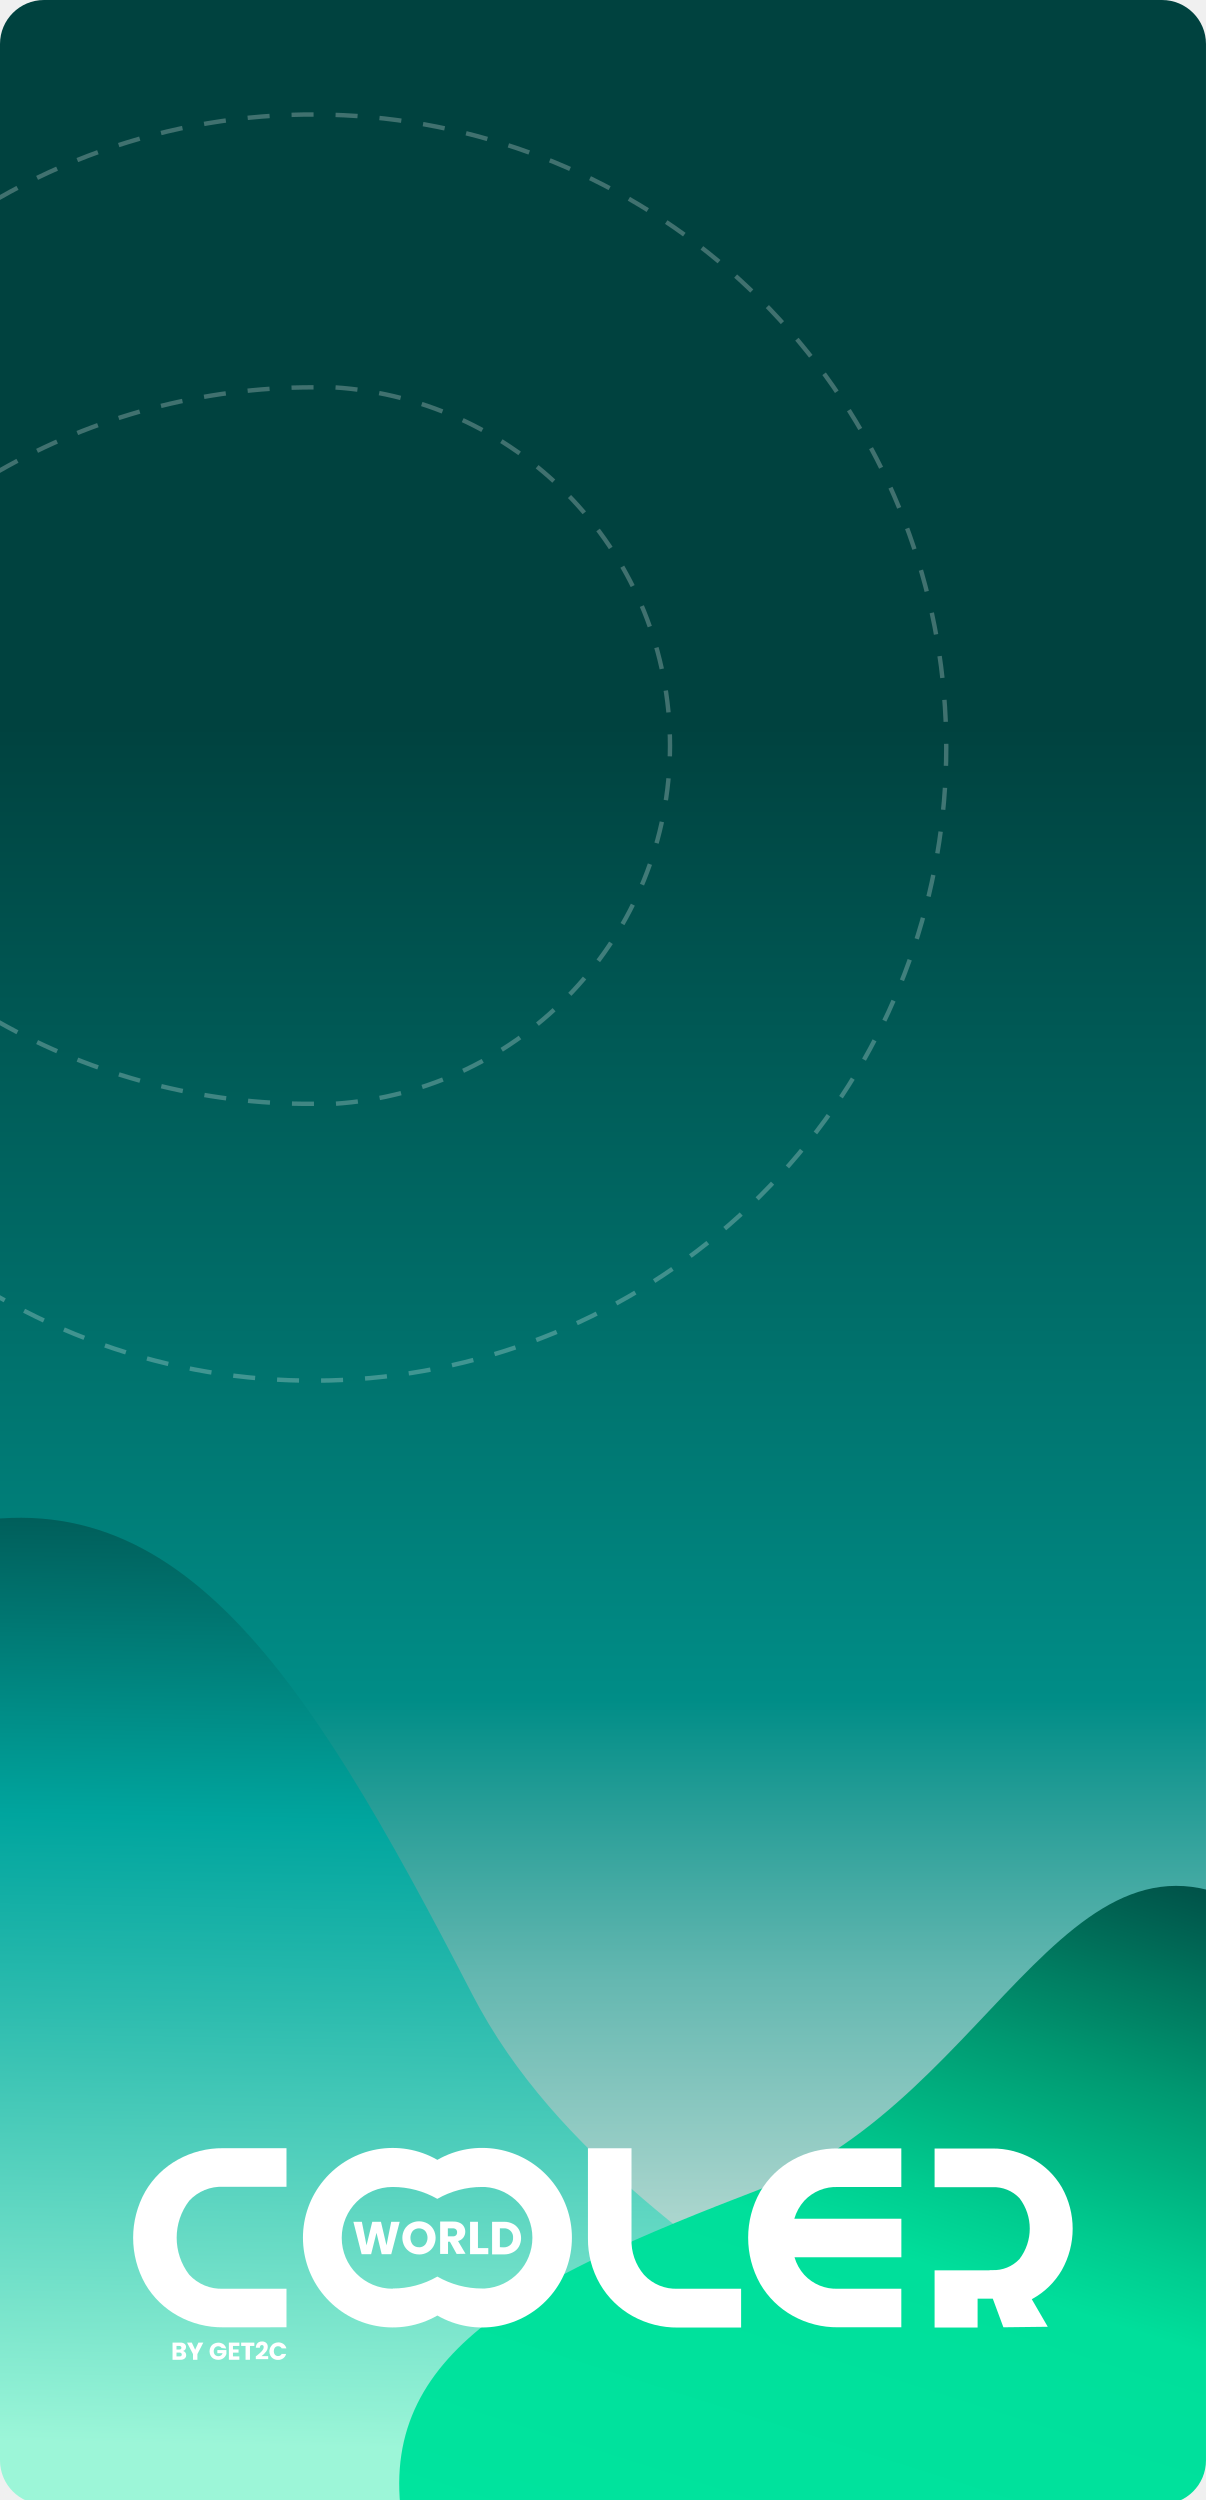
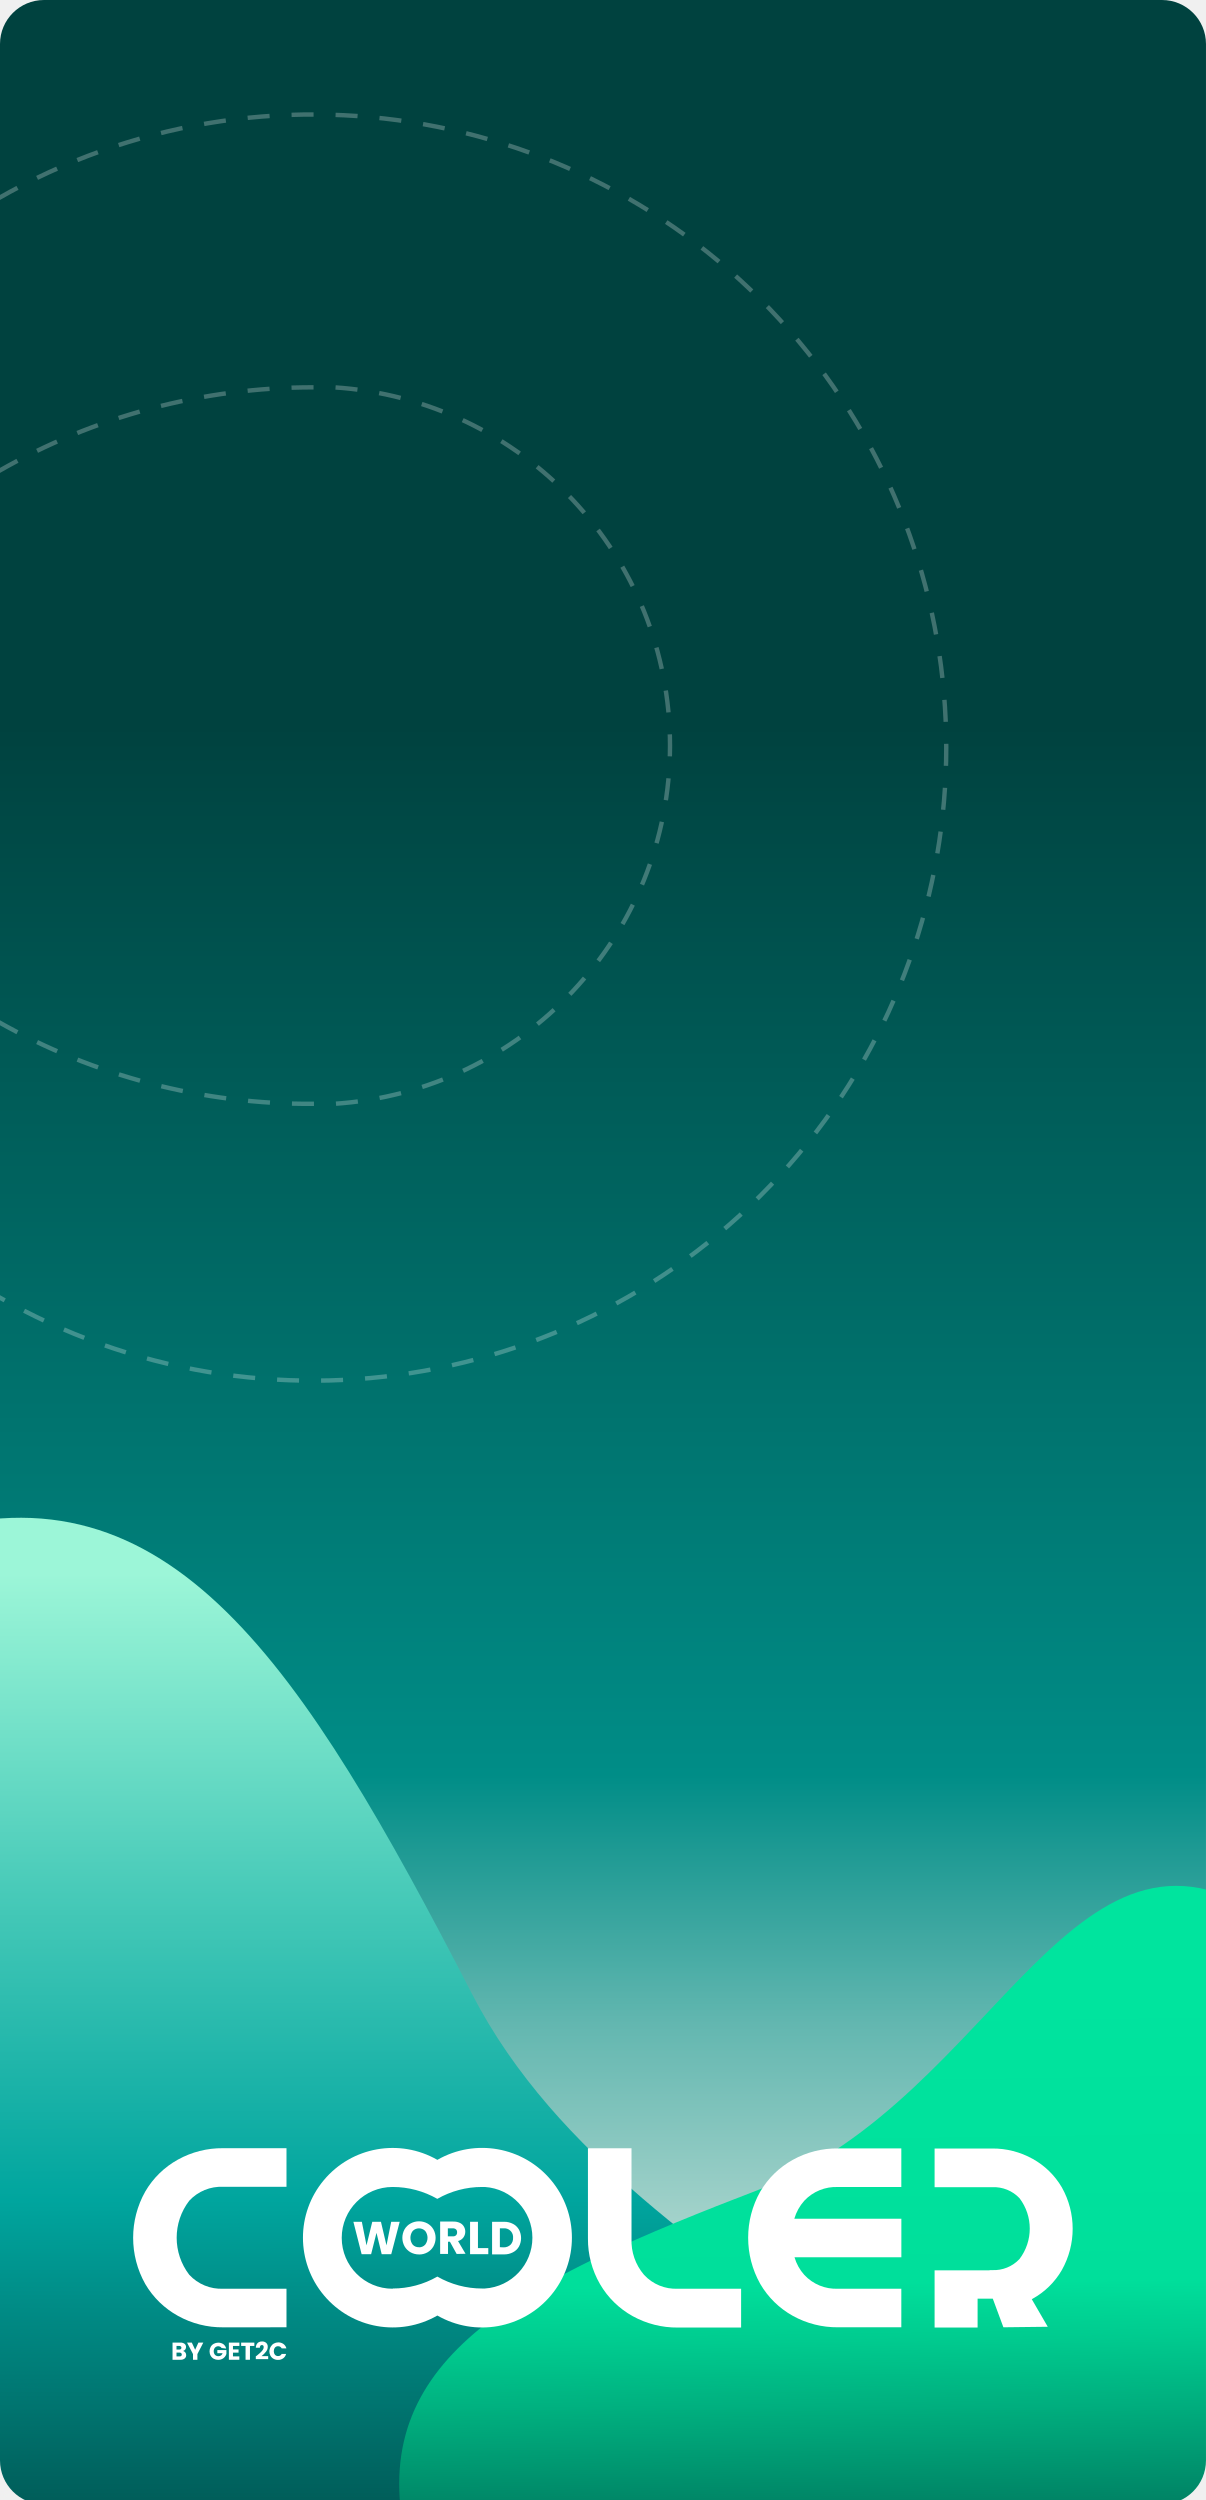
<svg xmlns="http://www.w3.org/2000/svg" id="Layer_1" data-name="Layer 1" viewBox="0 0 274 568">
  <defs>
    <style>.cls-1,.cls-6{fill:#fff;}.cls-2{fill:url(#linear-gradient);}.cls-3{mask:url(#mask);}.cls-4,.cls-5,.cls-6,.cls-7{fill-rule:evenodd;}.cls-4{fill:url(#linear-gradient-2);}.cls-5{fill:url(#linear-gradient-3);}.cls-7{fill:none;stroke:#fff;stroke-miterlimit:5;stroke-dasharray:5;opacity:0.25;}</style>
    <linearGradient id="linear-gradient" x1="137" y1="568" x2="137" gradientUnits="userSpaceOnUse">
      <stop offset="0.01" stop-color="#ebf0e8" />
-       <stop offset="0.05" stop-color="#dae9e1" />
-       <stop offset="0.11" stop-color="#acd6ce" />
-       <stop offset="0.21" stop-color="#63b7b0" />
-       <stop offset="0.32" stop-color="#008d87" />
-       <stop offset="0.47" stop-color="#006f6a" />
+       <stop offset="0.04" stop-color="#dae9e1" />
+       <stop offset="0.1" stop-color="#acd6ce" />
+       <stop offset="0.19" stop-color="#63b7b0" />
+       <stop offset="0.29" stop-color="#008d87" />
      <stop offset="0.71" stop-color="#00423f" />
    </linearGradient>
    <mask id="mask" x="-61.43" y="1" width="370.46" height="646.63" maskUnits="userSpaceOnUse">
      <g id="a">
        <rect class="cls-1" y="1" width="274" height="568" rx="10" />
      </g>
    </mask>
-     <linearGradient id="linear-gradient-2" x1="79.34" y1="556.05" x2="83.53" y2="318.83" gradientUnits="userSpaceOnUse">
+     <linearGradient id="linear-gradient-2" x1="80.06" y1="357.48" x2="80.34" y2="594.74" gradientUnits="userSpaceOnUse">
      <stop offset="0" stop-color="#9cf6d8" />
-       <stop offset="0.04" stop-color="#90f0d4" />
+       <stop offset="0.3" stop-color="#49cbb9" />
      <stop offset="0.43" stop-color="#29baad" />
      <stop offset="0.6" stop-color="#00a59e" />
      <stop offset="0.87" stop-color="#00625e" />
      <stop offset="1" stop-color="#00423f" />
    </linearGradient>
-     <linearGradient id="linear-gradient-3" x1="177.19" y1="598.04" x2="243.35" y2="389.94" gradientUnits="userSpaceOnUse">
+     <linearGradient id="linear-gradient-3" x1="198.82" y1="452.89" x2="201.19" y2="613.63" gradientUnits="userSpaceOnUse">
      <stop offset="0" stop-color="#00e49e" />
      <stop offset="0.41" stop-color="#00df9b" />
      <stop offset="0.49" stop-color="#00cb8f" />
      <stop offset="0.66" stop-color="#009871" />
      <stop offset="0.91" stop-color="#004541" />
      <stop offset="0.91" stop-color="#00423f" />
    </linearGradient>
  </defs>
  <rect class="cls-2" width="274" height="568" rx="10" />
  <g class="cls-3">
    <path class="cls-4" d="M-34.69,544.1C3.25,633.54,168.77,686,212,613.52S145.86,527.87,107.23,453,38.57,331.28-17.26,348.34-72.63,454.66-34.69,544.1Z" />
    <path class="cls-5" d="M224.44,601.46C288.56,582.23,337,472.83,290.63,437.77s-63.66,38.8-117.9,59.6-88.52,37.82-81,77.35S160.31,620.68,224.44,601.46Z" />
  </g>
  <path class="cls-1" d="M154,520v0a9.82,9.82,0,0,1-7.67-3.15,11.89,11.89,0,0,1-2.85-8.26h0v-20.5h-9.9v20.5a20.36,20.36,0,0,0,2.74,10.36,19.52,19.52,0,0,0,7.41,7.27,20.83,20.83,0,0,0,10.27,2.6h14.38V520Z" />
  <path class="cls-1" d="M50.71,528.77a20.72,20.72,0,0,1-10.27-2.6A19.47,19.47,0,0,1,33,518.92a21.41,21.41,0,0,1,0-21,19.47,19.47,0,0,1,7.41-7.25,20.72,20.72,0,0,1,10.27-2.6H65.09v8.77H50.71A9.89,9.89,0,0,0,43,500a13.81,13.81,0,0,0,0,16.83A9.89,9.89,0,0,0,50.71,520v0H65.09v8.76Z" />
  <path class="cls-6" d="M190.4,496.89h14.38v-8.77H190.4a20.71,20.71,0,0,0-10.27,2.59,19.56,19.56,0,0,0-7.41,7.23,21.39,21.39,0,0,0,0,20.95,19.52,19.52,0,0,0,7.41,7.27,20.72,20.72,0,0,0,10.27,2.6h14.38V520H190.4v0a9.84,9.84,0,0,1-7.67-3.15,10.21,10.21,0,0,1-2.22-4h24.28v-8.76H180.47a10.51,10.51,0,0,1,2.26-4.08A9.9,9.9,0,0,1,190.4,496.89Z" />
  <path class="cls-6" d="M89.2,520h0a11.56,11.56,0,0,1,0-23.12,20.43,20.43,0,0,1,10.16,2.7,20.42,20.42,0,0,1,10.15-2.7h.65a11.56,11.56,0,0,1,0,23.07h-.64a20.33,20.33,0,0,1-10.15-2.71,20.34,20.34,0,0,1-10.16,2.71m10.16-29.23a20.4,20.4,0,1,1,0,35.37,20.39,20.39,0,1,1,0-35.37Z" />
  <polygon class="cls-1" points="90.81 504.79 88.89 512.15 86.72 512.15 85.54 507.3 84.32 512.15 82.16 512.15 80.29 504.79 82.21 504.79 83.27 510.15 84.58 504.79 86.55 504.79 87.81 510.15 88.88 504.79 90.81 504.79" />
  <path class="cls-1" d="M95.19,510.59a1.83,1.83,0,0,0,1.42-.61,2.57,2.57,0,0,0,0-3.11,2,2,0,0,0-2.84,0,2.58,2.58,0,0,0,0,3.12,1.83,1.83,0,0,0,1.42.58m0,1.64a3.94,3.94,0,0,1-1.9-.48,3.62,3.62,0,0,1-1.37-1.35,4,4,0,0,1,0-3.89,3.53,3.53,0,0,1,1.38-1.33,4,4,0,0,1,3.8,0,3.55,3.55,0,0,1,1.37,1.35,4,4,0,0,1,0,3.88,3.53,3.53,0,0,1-1.36,1.35,3.8,3.8,0,0,1-1.92.48Z" />
  <path class="cls-1" d="M101.75,508.1h1.11a1,1,0,0,0,.75-.24.89.89,0,0,0,.24-.68.84.84,0,0,0-.24-.66,1,1,0,0,0-.75-.24h-1.11Zm2,4-1.53-2.78h-.43v2.78H100v-7.36h3a3.27,3.27,0,0,1,1.48.3,2,2,0,0,1,.92.84,2.24,2.24,0,0,1,.31,1.16,2.2,2.2,0,0,1-.42,1.31,2.24,2.24,0,0,1-1.22.82l1.7,2.89Z" />
  <polygon class="cls-1" points="108.59 510.77 110.94 510.77 110.94 512.15 106.8 512.15 106.8 504.79 108.59 504.79 108.59 510.77" />
  <path class="cls-1" d="M114.45,510.6A2.18,2.18,0,0,0,116,510a2.11,2.11,0,0,0,.57-1.57,2,2,0,0,0-1.76-2.15,1.27,1.27,0,0,0-.39,0h-.85v4.28Zm.11-5.81a4.26,4.26,0,0,1,2,.48,3.31,3.31,0,0,1,1.35,1.3,4.1,4.1,0,0,1,0,3.85,3.28,3.28,0,0,1-1.36,1.3,4.19,4.19,0,0,1-2,.48H111.8v-7.41Z" />
  <path class="cls-6" d="M222.11,522.31v6.51h-9.77v-13h12.5v-.05h.59a8,8,0,0,0,6.21-2.53,11.42,11.42,0,0,0,0-13.8,8,8,0,0,0-6.21-2.51H212.34v-8.79h13.07a18.59,18.59,0,0,1,9.19,2.34,17.49,17.49,0,0,1,6.65,6.49,19.17,19.17,0,0,1,0,18.79,17.42,17.42,0,0,1-6.65,6.52l-.18.1,3.63,6.26-10.08.12-2.41-6.51h-3.45Z" />
  <path class="cls-1" d="M42.1,534.47a1,1,0,0,1,.2.61.93.93,0,0,1-.34.77,1.46,1.46,0,0,1-1,.29H39.2v-3.9H41a1.47,1.47,0,0,1,.93.27.91.91,0,0,1,.34.74.89.89,0,0,1-.19.57.88.88,0,0,1-.48.32A.93.93,0,0,1,42.1,534.47Zm-2-.65h.64a.51.51,0,0,0,.35-.11.37.37,0,0,0,.13-.3.38.38,0,0,0-.13-.3.51.51,0,0,0-.35-.11h-.64Zm1.07,1.44a.36.36,0,0,0,.13-.31.37.37,0,0,0-.14-.32.49.49,0,0,0-.37-.12h-.69v.86h.7A.53.53,0,0,0,41.21,535.26Z" />
  <path class="cls-1" d="M46.19,532.24l-1.34,2.61v1.29h-1v-1.29l-1.35-2.61h1.08l.76,1.63.74-1.63Z" />
  <path class="cls-1" d="M50.34,533.47a.7.7,0,0,0-.3-.29,1,1,0,0,0-1.2.2,1.32,1.32,0,0,0,0,1.64,1.08,1.08,0,0,0,.8.31,1,1,0,0,0,.59-.18,1,1,0,0,0,.35-.51h-1.2v-.7h2.06v.88a1.92,1.92,0,0,1-1,1.16,1.88,1.88,0,0,1-.88.18,2.09,2.09,0,0,1-1-.25,1.75,1.75,0,0,1-.7-.7,2,2,0,0,1-.25-1,2.09,2.09,0,0,1,.25-1,1.81,1.81,0,0,1,.7-.7,2.19,2.19,0,0,1,1-.26,2.06,2.06,0,0,1,1.18.34,1.66,1.66,0,0,1,.64,1Z" />
  <path class="cls-1" d="M52.93,533v.79H54.2v.73H52.93v.85h1.45v.77H52v-3.9h2.39V533Z" />
  <path class="cls-1" d="M57.79,532.24V533h-1v3.14h-1V533h-1v-.76Z" />
  <path class="cls-1" d="M58.31,535.24l.86-.74a3.35,3.35,0,0,0,.53-.6,1.08,1.08,0,0,0,.21-.62.51.51,0,0,0-.1-.36.37.37,0,0,0-.31-.12.4.4,0,0,0-.34.15.71.71,0,0,0-.12.45h-.92a1.66,1.66,0,0,1,.2-.79,1.26,1.26,0,0,1,.49-.48,1.62,1.62,0,0,1,.69-.15,1.35,1.35,0,0,1,1,.34,1.14,1.14,0,0,1,.33.88,1.72,1.72,0,0,1-.4,1.11,5.87,5.87,0,0,1-1,1h1.5V536H58.12v-.67Z" />
  <path class="cls-1" d="M61.52,533.15a1.88,1.88,0,0,1,.7-.7,2.11,2.11,0,0,1,1-.26,2,2,0,0,1,1.19.37,1.74,1.74,0,0,1,.66,1H64a.91.91,0,0,0-.33-.37,1,1,0,0,0-.49-.13.89.89,0,0,0-.71.31,1.37,1.37,0,0,0,0,1.63.91.91,0,0,0,.71.3.94.94,0,0,0,.49-.12.91.91,0,0,0,.33-.37h1a1.72,1.72,0,0,1-.66,1,1.86,1.86,0,0,1-1.19.36,2,2,0,0,1-1-.25,1.81,1.81,0,0,1-.7-.7,2.15,2.15,0,0,1-.25-1A2.21,2.21,0,0,1,61.52,533.15Z" />
  <path class="cls-7" d="M-.41,107.11A143.6,143.6,0,0,1,71.2,88h4.65a81.56,81.56,0,0,1,0,162.79H71.33A143.47,143.47,0,0,1-.41,232.15m0-187.06a143.83,143.83,0,1,1,0,249.52" />
</svg>
